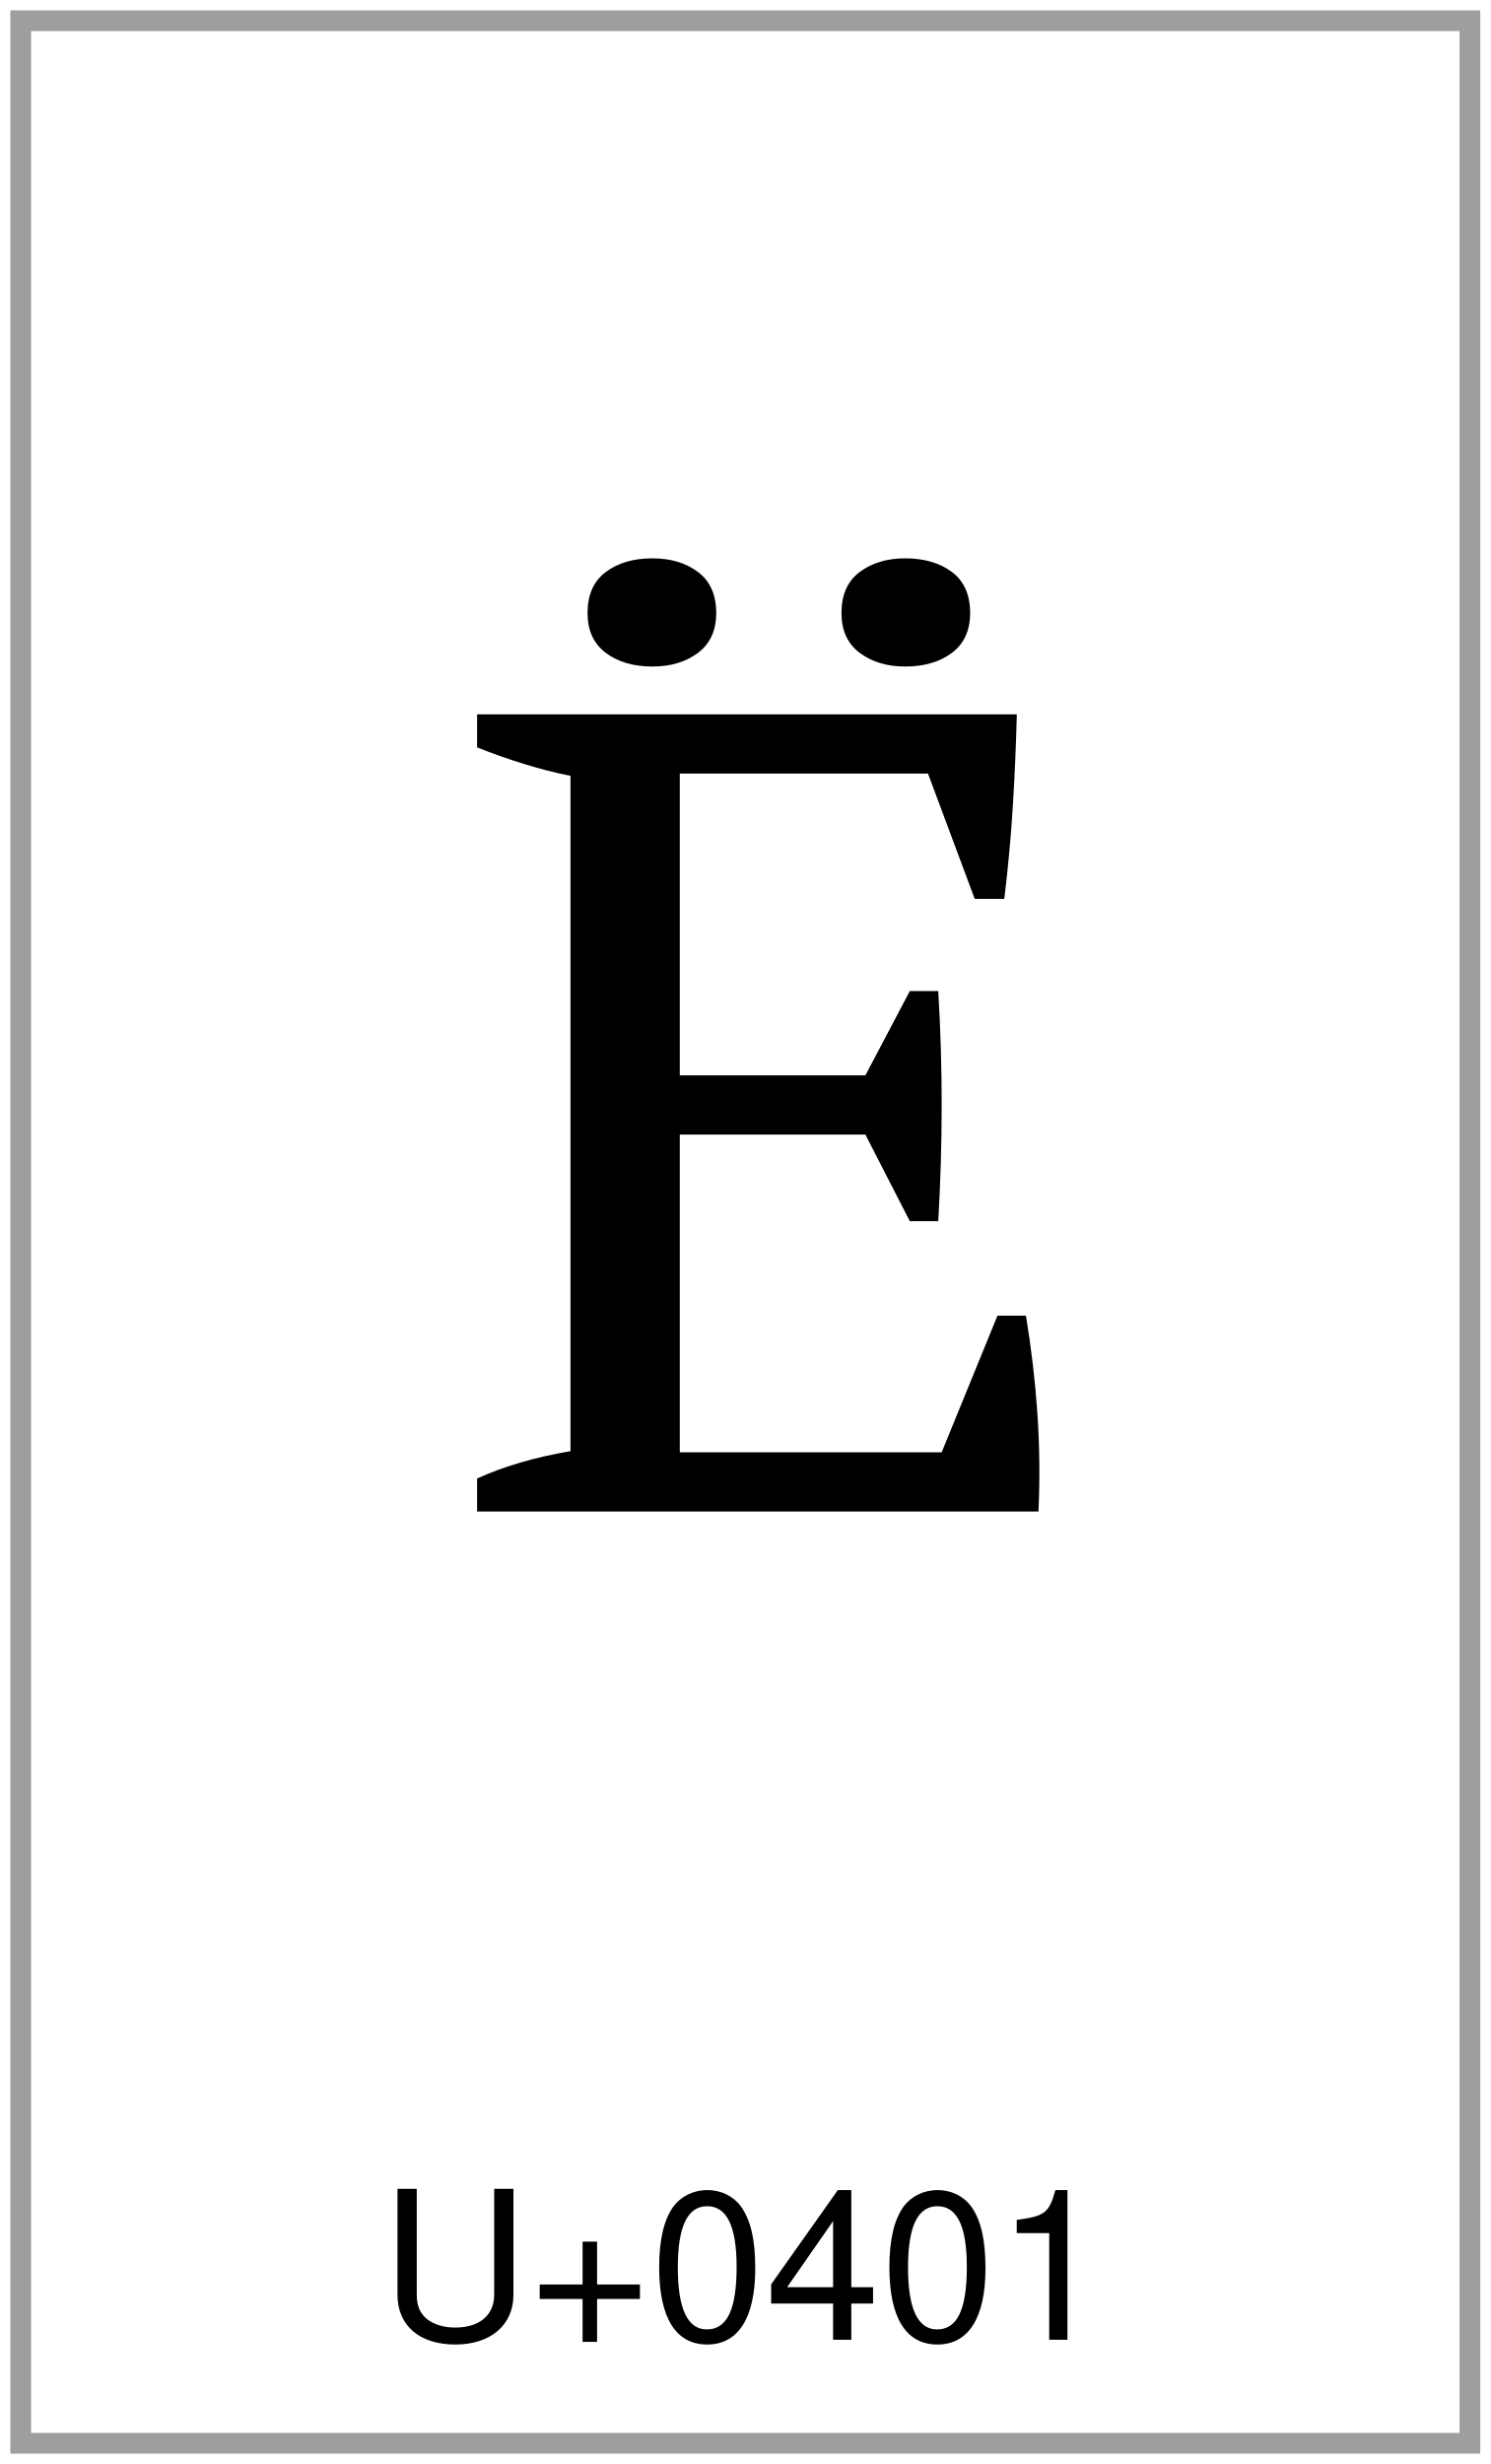
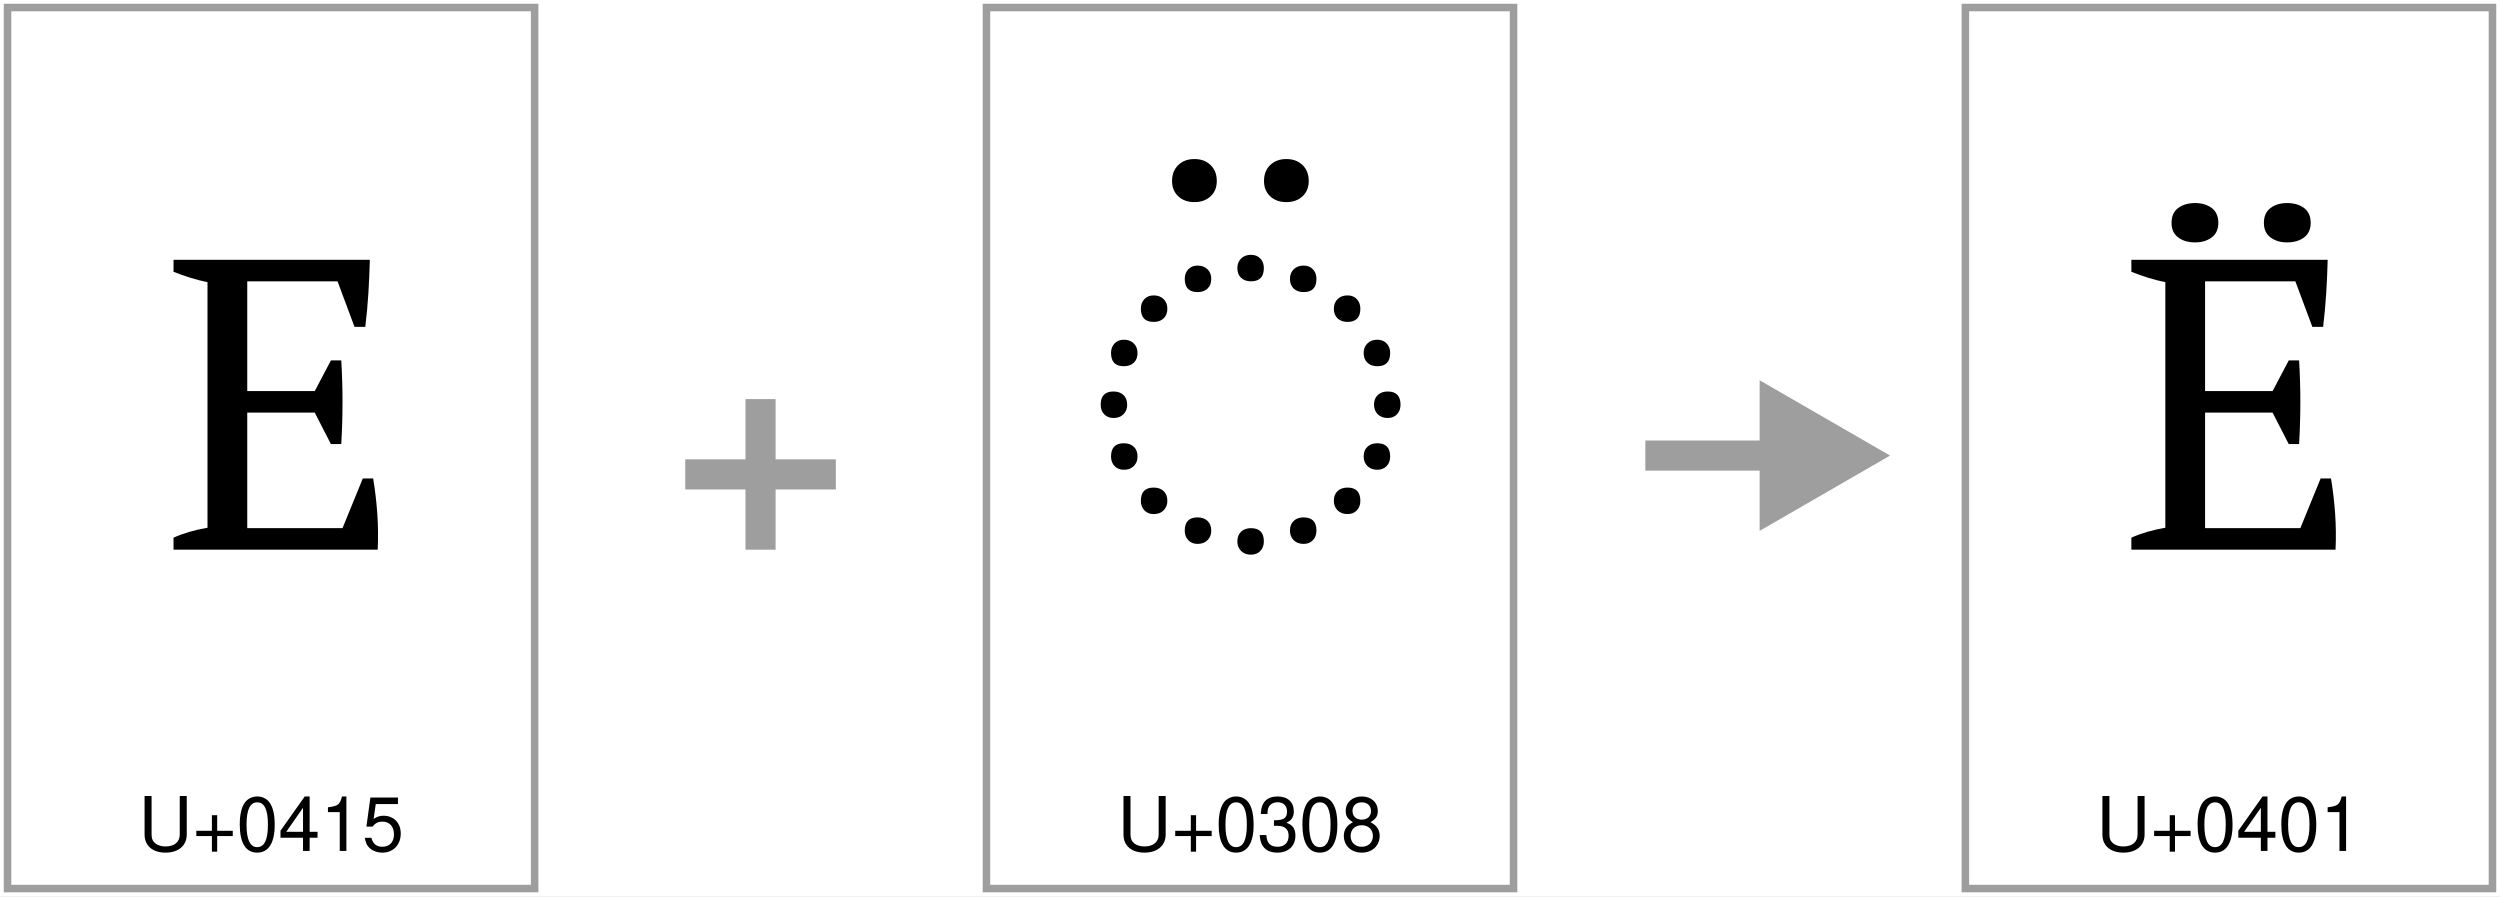
- <svg xmlns="http://www.w3.org/2000/svg" version="1.1" viewBox="0 0 1440 2380">
+ <svg xmlns="http://www.w3.org/2000/svg" version="1.1" viewBox="0 0 6640 2380">
  <g transform="translate(0, 2380), scale(1, -1), translate(20, 920)">
-     <rect x="-20" y="-920" width="1440" height="2380" fill="#FFFFFF" />
+     <rect x="-20" y="-920" width="6640" height="2380" fill="#FFFFFF" />
    <rect x="0" y="-900" width="1400" height="2340" fill="none" stroke="#9E9E9E" stroke-width="20" />
-     <path d="M503 700Q502 660 499.5 619.5Q497 579 492 538H466L425 648H207V383H370L409 457H434Q440 358 434 255H409L370 331H207V52H437L486 172H511Q518 130 521.0 87.0Q524 44 522 0H29V29Q64 45 111 53V646Q91 650 70.0 656.5Q49 663 29 671V700ZM126 789Q126 813 142.0 825.0Q158 837 183 837Q207 837 223.0 825.0Q239 813 239 789Q239 766 223.0 754.0Q207 742 183 742Q158 742 142.0 754.0Q126 766 126 789ZM349 789Q349 813 365.0 825.0Q381 837 405 837Q430 837 446.0 825.0Q462 813 462 789Q462 766 446.0 754.0Q430 742 405 742Q381 742 365.0 754.0Q349 766 349 789Z" transform="translate(409,0) scale(1.1)" />
-     <text x="700" y="800" font-family="Helvetica" font-size="200" transform="scale(1, -1)" text-anchor="middle">U+0401</text>
+     <path d="M503 700Q502 660 499.5 619.5Q497 579 492 538H466L425 648H207V383H370L409 457H434Q440 358 434 255H409L370 331H207V52H437L486 172H511Q518 130 521.0 87.0Q524 44 522 0H29V29Q64 45 111 53V646Q91 650 70.0 656.5Q49 663 29 671V700Z" transform="translate(409,0) scale(1.1)" />
+     <text x="700" y="800" font-family="Helvetica" font-size="200" transform="scale(1, -1)" text-anchor="middle">U+0415</text>
+     <path d="M 1800 200 l 400 0 M 2000 400 l 0 -400" stroke="#9E9E9E" stroke-width="80" stroke-dasharray="0 0" />
+     <rect x="2600" y="-900" width="1400" height="2340" fill="none" stroke="#9E9E9E" stroke-width="20" stroke-dasharray="0 0" />
+     <path d="M54 350Q54 382 85 382Q100 382 109.0 373.5Q118 365 118 350Q118 336 109.0 327.0Q100 318 85 318Q71 318 62.5 327.0Q54 336 54 350ZM151 118Q151 150 182 150Q197 150 206.0 141.5Q215 133 215 118Q215 104 206.0 95.0Q197 86 182 86Q168 86 159.5 95.0Q151 104 151 118ZM257 46Q257 78 288 78Q303 78 312.0 69.5Q321 61 321 46Q321 32 312.0 23.0Q303 14 288 14Q274 14 265.5 23.0Q257 32 257 46ZM79 225Q79 257 110 257Q125 257 134.0 248.5Q143 240 143 225Q143 211 134.0 202.0Q125 193 110 193Q96 193 87.5 202.0Q79 211 79 225ZM448 20Q448 6 439.5 -3.0Q431 -12 417 -12Q402 -12 393.0 -3.0Q384 6 384 20Q384 35 393.0 43.5Q402 52 417 52Q448 52 448 20ZM151 582Q151 596 159.5 605.0Q168 614 182 614Q197 614 206.0 605.0Q215 596 215 582Q215 567 206.0 558.5Q197 550 182 550Q151 550 151 582ZM257 654Q257 668 265.5 677.0Q274 686 288 686Q303 686 312.0 677.0Q321 668 321 654Q321 639 312.0 630.5Q303 622 288 622Q257 622 257 654ZM79 475Q79 489 87.5 498.0Q96 507 110 507Q125 507 134.0 498.0Q143 489 143 475Q143 460 134.0 451.5Q125 443 110 443Q79 443 79 475ZM448 680Q448 648 417 648Q402 648 393.0 656.5Q384 665 384 680Q384 694 393.0 703.0Q402 712 417 712Q431 712 439.5 703.0Q448 694 448 680ZM778 350Q778 336 769.5 327.0Q761 318 747 318Q732 318 723.0 327.0Q714 336 714 350Q714 365 723.0 373.5Q732 382 747 382Q778 382 778 350ZM681 118Q681 104 672.5 95.0Q664 86 650 86Q635 86 626.0 95.0Q617 104 617 118Q617 133 626.0 141.5Q635 150 650 150Q681 150 681 118ZM575 46Q575 32 566.5 23.0Q558 14 544 14Q529 14 520.0 23.0Q511 32 511 46Q511 61 520.0 69.5Q529 78 544 78Q575 78 575 46ZM753 225Q753 211 744.5 202.0Q736 193 722 193Q707 193 698.0 202.0Q689 211 689 225Q689 240 698.0 248.5Q707 257 722 257Q753 257 753 225ZM681 582Q681 550 650 550Q635 550 626.0 558.5Q617 567 617 582Q617 596 626.0 605.0Q635 614 650 614Q664 614 672.5 605.0Q681 596 681 582ZM575 654Q575 622 544 622Q529 622 520.0 630.5Q511 639 511 654Q511 668 520.0 677.0Q529 686 544 686Q558 686 566.5 677.0Q575 668 575 654ZM753 475Q753 443 722 443Q707 443 698.0 451.5Q689 460 689 475Q689 489 698.0 498.0Q707 507 722 507Q736 507 744.5 498.0Q753 489 753 475Z" transform="translate(2844,0) scale(1.1)" />
+     <path d="M-420 663Q-420 687 -405.0 701.5Q-390 716 -366 716Q-342 716 -327.0 701.5Q-312 687 -312 663Q-312 640 -327.0 626.0Q-342 612 -366 612Q-390 612 -405.0 626.0Q-420 640 -420 663ZM-198 663Q-198 687 -183.0 701.5Q-168 716 -144 716Q-120 716 -105.0 701.5Q-90 687 -90 663Q-90 640 -105.0 626.0Q-120 612 -144 612Q-168 612 -183.0 626.0Q-198 640 -198 663Z" transform="translate(3555,250) scale(1.1)" />
+     <text x="3300" y="800" font-family="Helvetica" font-size="200" transform="scale(1, -1)" text-anchor="middle">U+0308</text>
+     <defs>
+       <marker id="marker0" markerUnits="strokeWidth" refX="8.5" refY="5" markerWidth="10" markerHeight="10" orient="auto-start-reverse">
+         <path d="M 5.67 2.5 l 4.33 2.5 l -4.33 2.5 Z" fill="#9E9E9E" fill-opacity="1.0" />
+       </marker>
+     </defs>
+     <line x1="4350" y1="250" x2="4880.0" y2="250.0" marker-end="url(#marker0)" stroke="#9E9E9E" stroke-width="80" stroke-dasharray="0 0" />
+     <rect x="5200" y="-900" width="1400" height="2340" fill="none" stroke="#9E9E9E" stroke-width="20" stroke-dasharray="0 0" />
+     <path d="M503 700Q502 660 499.5 619.5Q497 579 492 538H466L425 648H207V383H370L409 457H434Q440 358 434 255H409L370 331H207V52H437L486 172H511Q518 130 521.0 87.0Q524 44 522 0H29V29Q64 45 111 53V646Q91 650 70.0 656.5Q49 663 29 671V700ZM126 789Q126 813 142.0 825.0Q158 837 183 837Q207 837 223.0 825.0Q239 813 239 789Q239 766 223.0 754.0Q207 742 183 742Q158 742 142.0 754.0Q126 766 126 789ZM349 789Q349 813 365.0 825.0Q381 837 405 837Q430 837 446.0 825.0Q462 813 462 789Q462 766 446.0 754.0Q430 742 405 742Q381 742 365.0 754.0Q349 766 349 789Z" transform="translate(5609,0) scale(1.1)" />
+     <text x="5900" y="800" font-family="Helvetica" font-size="200" transform="scale(1, -1)" text-anchor="middle">U+0401</text>
  </g>
</svg>
